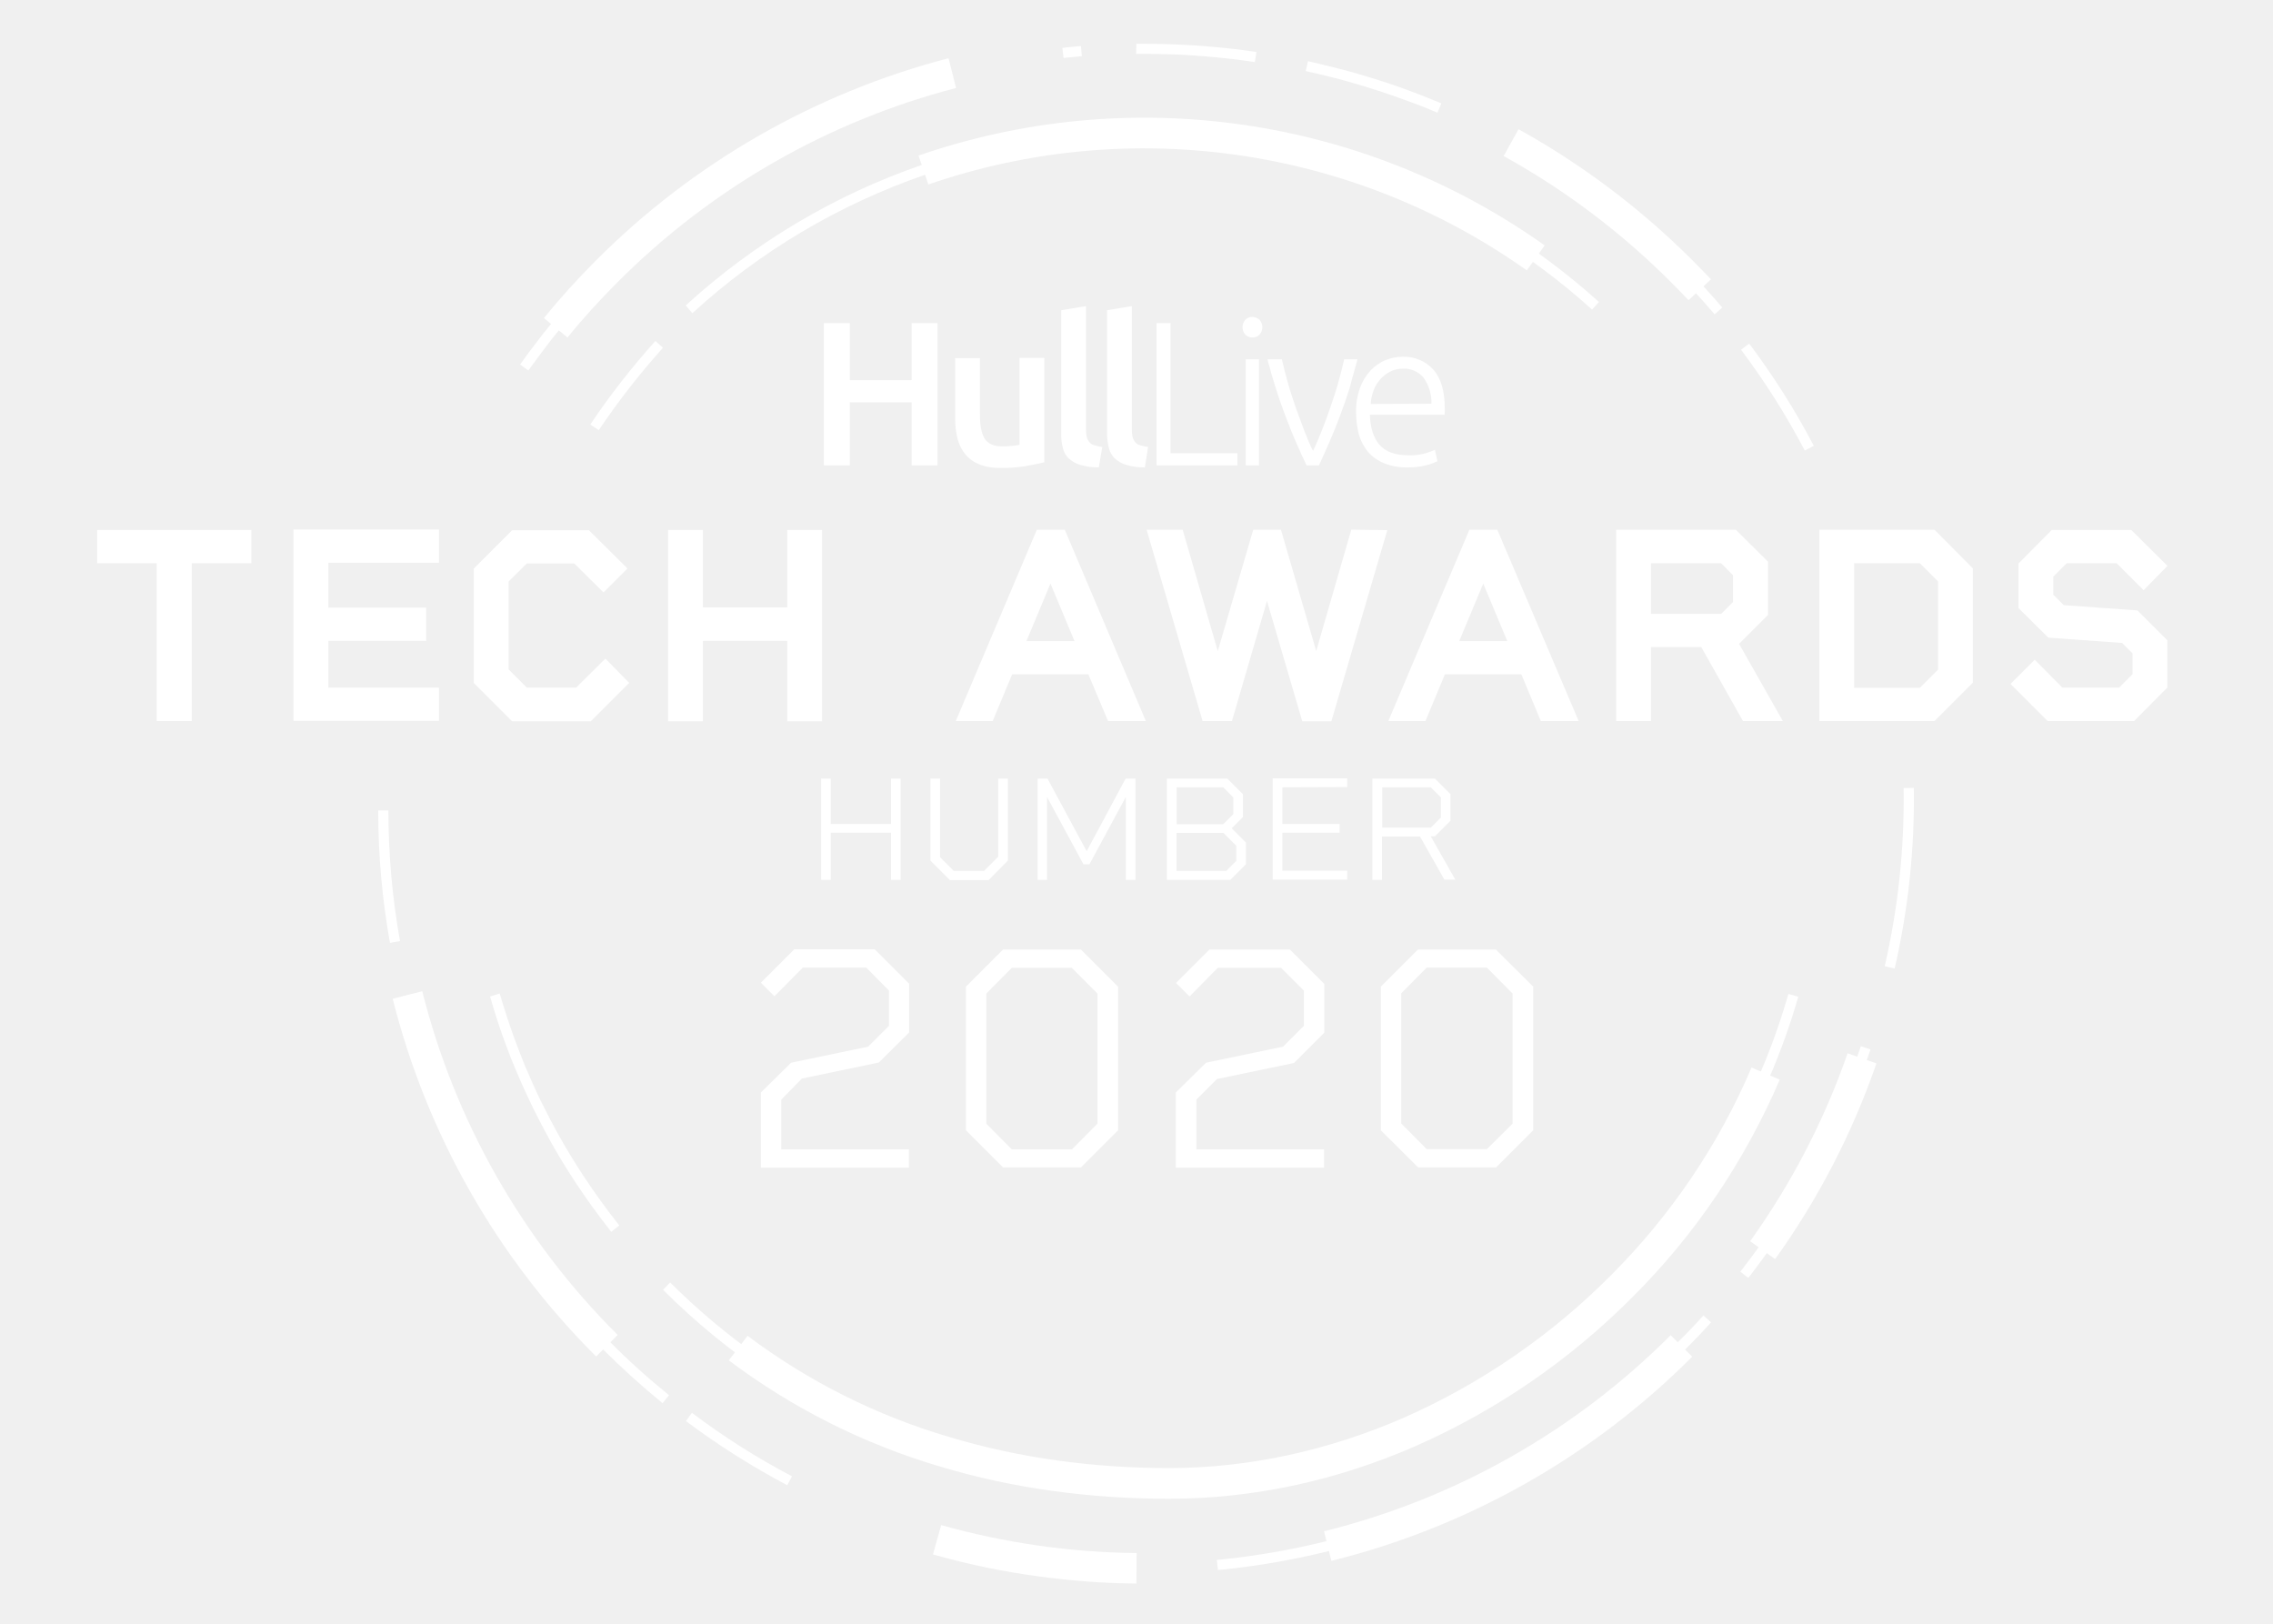
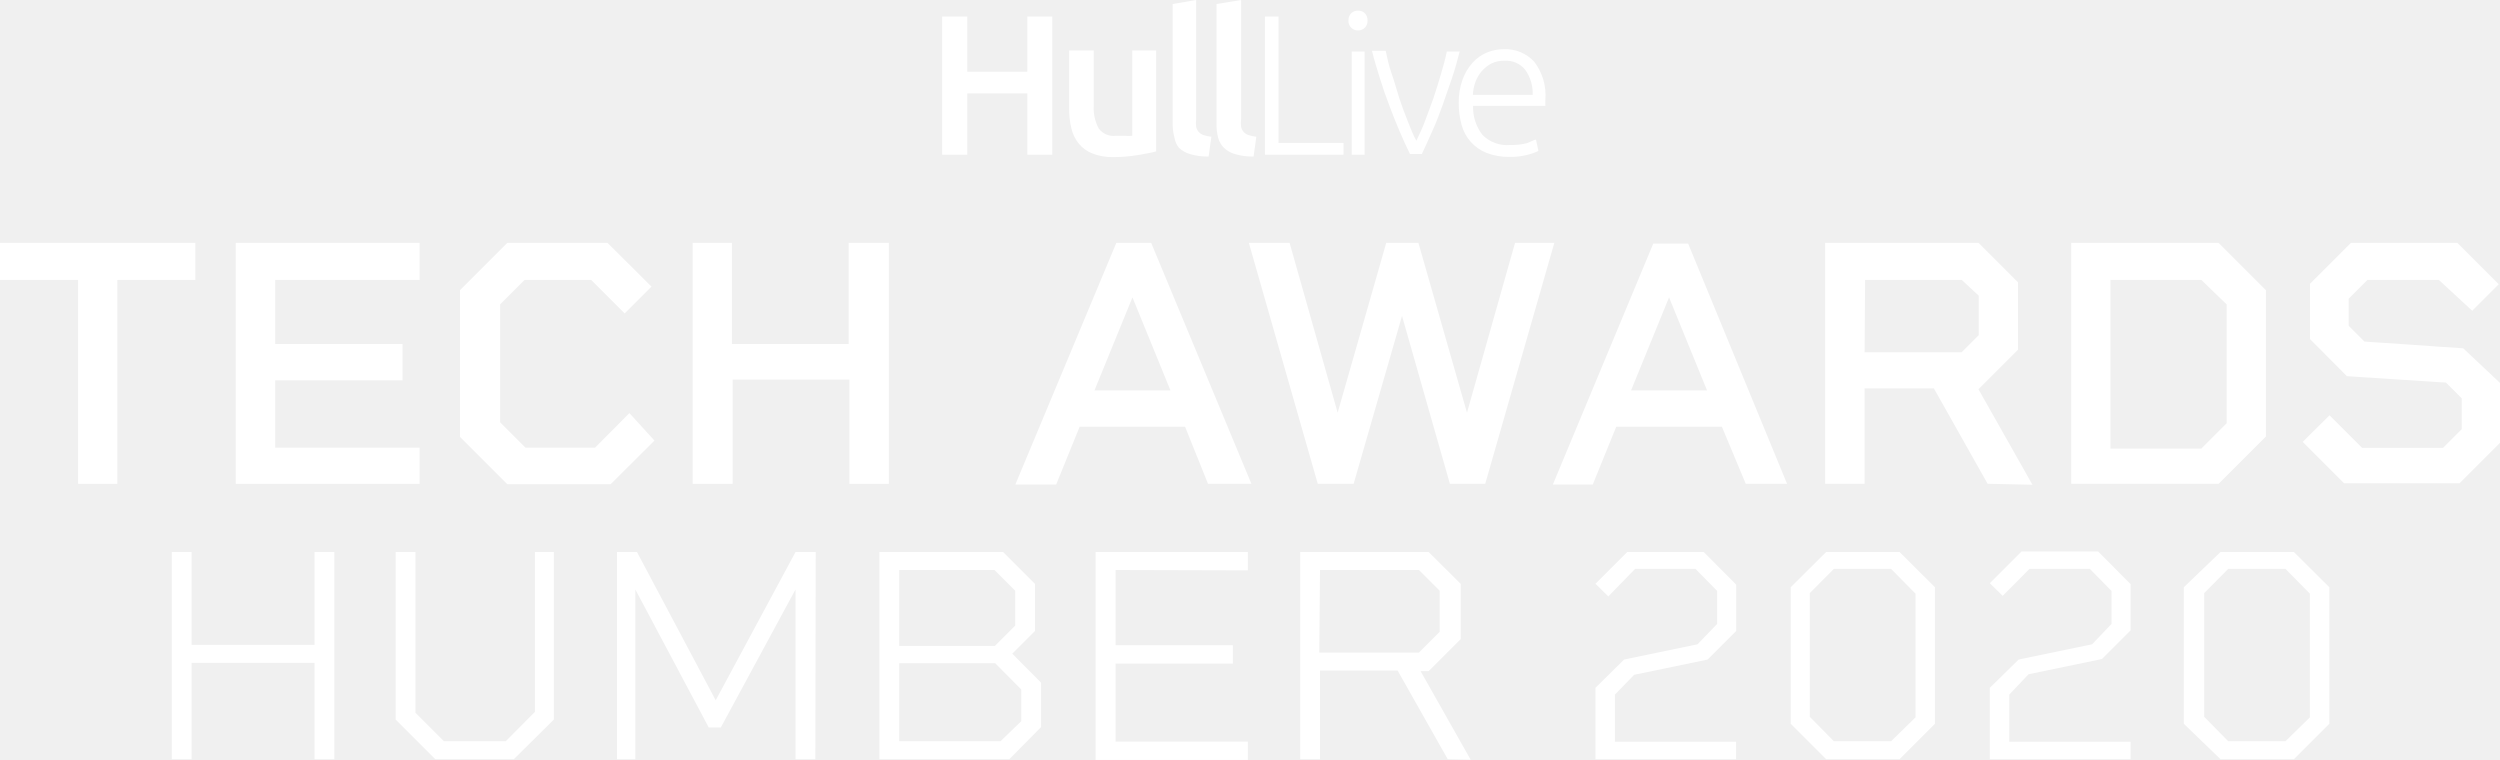
- <svg xmlns="http://www.w3.org/2000/svg" xmlns:xlink="http://www.w3.org/1999/xlink" version="1.1" id="Layer_1" x="0px" y="0px" viewBox="0 0 992.1 708.7" style="enable-background:new 0 0 992.1 708.7;" xml:space="preserve">
-   <style type="text/css">
- 	.st0{fill:#FFFFFF;}
- 	.st1{clip-path:url(#SVGID_2_);}
- 	.st2{fill:none;stroke:#FFFFFF;stroke-width:8;}
- 	.st3{fill:none;stroke:#FFFFFF;stroke-width:4.45;stroke-miterlimit:10;}
- </style>
-   <polygon class="st0" points="397.9,141 409.2,141 409.2,203.1 397.9,203.1 397.9,175.6 370.9,175.6 370.9,203.1 359.6,203.1   359.6,141 370.9,141 370.9,165.9 397.9,165.9 397.9,141 " />
-   <path class="st0" d="M456,201.7c-2.1,0.5-4.8,1.1-8.2,1.7c-3.6,0.6-7.3,0.9-11,0.8c-3.2,0.1-6.5-0.4-9.5-1.6c-2.4-1-4.5-2.5-6.1-4.5  c-1.6-2-2.7-4.3-3.3-6.8c-0.7-2.9-1-5.8-1-8.7v-26.3h10.8v24.5c0,5,0.7,8.6,2.2,10.8s4,3.2,7.6,3.2c1.3,0,2.7,0,4.2-0.2  c1.1-0.1,2.2-0.2,3.3-0.5v-37.9h10.8v45.4H456z" />
-   <path class="st0" d="M479.6,204c-2.7,0-5.4-0.3-8-1.1c-1.9-0.5-3.6-1.5-5.1-2.8c-1.3-1.3-2.2-2.8-2.6-4.6c-0.5-2-0.8-4.1-0.7-6.2  v-53.9l10.8-1.8v53.7c0,1.1,0.1,2.2,0.3,3.3c0.2,0.8,0.6,1.6,1.1,2.3c0.6,0.7,1.3,1.2,2.2,1.4c1.2,0.4,2.3,0.6,3.5,0.8L479.6,204  L479.6,204z" />
-   <path class="st0" d="M499.7,204c-2.7,0-5.4-0.3-8-1.1c-1.9-0.5-3.6-1.5-5.1-2.8c-1.3-1.3-2.2-2.8-2.6-4.6c-0.5-2-0.8-4.1-0.8-6.2  v-53.9l10.8-1.8v53.7c0,1.1,0.1,2.2,0.3,3.3c0.2,0.8,0.6,1.6,1.1,2.3c0.6,0.7,1.3,1.2,2.2,1.4c1.2,0.4,2.3,0.6,3.5,0.8L499.7,204z" />
-   <polygon class="st0" points="510.9,141 504.8,141 504.8,203.1 540.1,203.1 540.1,197.8 510.9,197.8 510.9,141 " />
-   <path class="st0" d="M549.5,156.8h-5.8v46.3h5.8V156.8z M546.6,138.3c-1.1,0-2.2,0.4-3,1.2c-1.7,1.9-1.7,4.7,0,6.6  c1.7,1.6,4.4,1.6,6.1,0c1.7-1.9,1.7-4.7,0-6.6C548.8,138.8,547.7,138.3,546.6,138.3" />
-   <path class="st0" d="M592.5,156.8h-5.8c-0.7,3.2-1.6,6.6-2.6,10.2c-1,3.6-2.2,7.2-3.4,10.7c-1.2,3.5-2.5,7-3.8,10.3  s-2.6,6.3-3.8,8.8c-1.3-2.5-2.5-5.5-3.8-8.8c-1.3-3.4-2.5-6.8-3.8-10.3c-1.2-3.5-2.4-7.1-3.4-10.7s-1.9-7-2.6-10.2h-6.3  c1.1,4.2,2.3,8.4,3.6,12.5c1.3,4.1,2.7,8.2,4.2,12.1s3,7.8,4.6,11.4c1.6,3.7,3.1,7.1,4.7,10.3h5.4c1.5-3.2,3-6.7,4.6-10.3  s3.1-7.4,4.6-11.4c1.5-4,2.9-8,4.2-12.1C590.1,165.2,591.4,161.1,592.5,156.8" />
-   <path class="st0" d="M598.3,176.3c0.1-2,0.5-4,1.2-5.8c0.6-1.8,1.6-3.4,2.9-4.9c1.2-1.4,2.7-2.5,4.3-3.4c1.7-0.9,3.7-1.3,5.6-1.3  c3.5-0.2,6.9,1.3,9.1,4c2.3,3.3,3.5,7.3,3.4,11.3L598.3,176.3z M612.2,155.7c-2.6,0-5.1,0.5-7.5,1.5c-2.5,1-4.7,2.6-6.5,4.5  c-2,2.2-3.6,4.8-4.6,7.6c-1.2,3.4-1.8,7-1.7,10.6c0,3.3,0.4,6.6,1.2,9.7c0.8,2.8,2.2,5.4,4,7.6c1.9,2.2,4.4,3.9,7.1,5  c3.3,1.3,6.8,1.9,10.4,1.8c2.7,0,5.5-0.3,8.1-1c1.6-0.4,3.2-1,4.7-1.7l-1.1-5c-1.3,0.6-2.7,1.1-4,1.5c-2.5,0.7-5,1-7.6,0.9  c-5.7,0-9.9-1.5-12.6-4.6c-2.6-3-4-7.4-4.2-13.1h32.6c0-0.4,0.1-0.9,0.1-1.3c0-0.5,0-1,0-1.4c0-7.7-1.7-13.4-5.1-17.1  C622.2,157.6,617.3,155.5,612.2,155.7" />
-   <path class="st0" d="M341,479.9v21.7h55.7v8h-64.6v-32.8l13.2-13l33.6-7l9.1-9.1v-15.4l-9.9-10h-27.7L338,434.8l-5.9-5.9l14.6-14.6  h35.1l15,15v21.3l-13.2,13.1l-33.6,7L341,479.9z" />
-   <path class="st0" d="M488,430.6v62.7l-16.2,16.2h-34l-16.2-16.2v-62.7l16.2-16.2h34L488,430.6z M479,490.4v-56.8l-11.2-11.2h-26.2  l-11.1,11.2v56.8l11.1,11.2h26.3L479,490.4z" />
-   <path class="st0" d="M522.2,479.9v21.7h55.7v8h-64.7v-32.8l13.2-13l33.6-7l9.1-9.1v-15.4l-9.9-9.9h-27.7l-12.3,12.5l-5.9-5.9  l14.6-14.6h35.1l15,15v21.3l-13.2,13.2l-33.6,7L522.2,479.9z" />
-   <path class="st0" d="M669.2,430.6v62.7L653,509.5h-34l-16.3-16.2v-62.7l16.2-16.2h34L669.2,430.6z M660.2,490.4v-56.8L649,422.3  h-26.3l-11.1,11.2v56.8l11.1,11.2H649L660.2,490.4z" />
-   <path class="st0" d="M393.1,339.8V384h-4.2v-20.6h-26.3V384h-4.2v-44.2h4.2v19.8h26.3v-19.8H393.1z" />
-   <path class="st0" d="M439.9,339.8v35.8l-8.4,8.5h-16.9l-8.5-8.5v-35.8h4.2v34.3l6,6h13.2l6.2-6.2v-34.1H439.9z" />
-   <path class="st0" d="M495.6,384h-4.2v-36.2l-15.9,29.4h-2.6L457,347.8V384h-4.1v-44.2h4.3l17.1,31.7l17-31.7h4.3L495.6,384z" />
-   <path class="st0" d="M543.8,367.7v9.5L537,384h-27.7v-44.2h26.4l6.8,6.8v10l-4.9,4.9L543.8,367.7z M513.5,359.7h20.4l4.4-4.4V348  l-4.4-4.4h-20.3V359.7z M539.6,375.7v-6.6l-5.6-5.6h-20.5v16.6h21.7L539.6,375.7z" />
-   <path class="st0" d="M559.7,343.6v16h25v3.8h-25v16.6h28.3v3.9h-32.5v-44.2h32.5v3.8L559.7,343.6z" />
-   <path class="st0" d="M630.5,384l-10.7-18.9h-16.6V384h-4.2v-44.2h27.3l6.8,6.8v11.6l-6.8,6.8h-1.8l10.7,18.9H630.5z M603.3,361.2  h21.2l4.4-4.4V348l-4.4-4.4h-21.2V361.2z" />
-   <g>
-     <defs>
-       <rect id="SVGID_1_" x="-304.7" y="-94.9" width="1599.9" height="900" />
-     </defs>
-     <clipPath id="SVGID_2_">
-       <use xlink:href="#SVGID_1_" style="overflow:visible;" />
-     </clipPath>
-     <g class="st1">
-       <path class="st2" d="M105.7,241.8h-26v68.9h-7.3v-68.9h-26v-6.5h59.3L105.7,241.8z" />
-       <path class="st2" d="M139.3,241.8v27.4H182v6.5h-42.7v28.4h48.3v6.5h-55.5v-75.5h55.5v6.5H139.3z" />
-       <path class="st2" d="M269,298l-12.8,12.8h-31l-14.4-14.4v-46.6l14.4-14.4h30.2l12.8,12.7l-4.8,4.8l-11.1-11h-24L218,252.1v41.7    l10.3,10.3h24.8l11.1-11L269,298z" />
-       <path class="st2" d="M354.8,235.3v75.5h-7.2v-35.1h-44.8v35.1h-7.2v-75.5h7.2v33.8h44.8v-33.8H354.8z" />
-       <path class="st2" d="M477.7,290.3h-38.6l-8.5,20.4h-7.4l32-75.5h6.9l32,75.5h-7.8L477.7,290.3z M475,283.8l-16.5-39.5l-16.5,39.5    H475z" />
-       <path class="st2" d="M600.2,235.3l-22.1,75.5h-6.7L553,248l-18.3,62.7h-6.8l-22.1-75.5h7.4l18.3,63.3l18.5-63.3h6.1l18.4,63.3    l18.3-63.3L600.2,235.3z" />
-       <path class="st2" d="M666.7,290.3H628l-8.5,20.4H612l32-75.5h6.9l32.1,75.5h-7.8L666.7,290.3z M663.9,283.8l-16.5-39.5l-16.5,39.5    L663.9,283.8z" />
-       <path class="st2" d="M763.1,310.7l-18.2-32.3h-28.3v32.3h-7.2v-75.5H756l11.7,11.6v19.9L756,278.4h-3l18.3,32.3H763.1z     M716.6,271.9h36.3l7.5-7.5v-15l-7.5-7.6h-36.3V271.9z" />
-       <path class="st2" d="M857.1,249.7v46.6l-14.4,14.4h-44.6v-75.5h44.6L857.1,249.7z M849.9,252.1l-10.3-10.3h-34.3v62.4h34.3    l10.3-10.3V252.1z" />
-       <path class="st2" d="M942,281.1v17.3l-12.2,12.3h-34.4l-12.2-12.2l4.9-4.9l10.4,10.5h28.1l8.2-8.2v-12.4l-6.8-6.8l-32.2-2.3    L885,263.7v-16.1l12.2-12.3h31.4l11.8,11.7l-4.8,4.9l-10.1-10.1h-25.1l-8.2,8.2v11.2l6.8,6.8l32.2,2.3L942,281.1z" />
+ <svg xmlns="http://www.w3.org/2000/svg" viewBox="0 0 136.23 41.37">
+   <defs>
+     <style>.cls-1,.cls-2{fill:#fff;}.cls-2{stroke:#fff;stroke-miterlimit:10;stroke-width:0.51px;}</style>
+   </defs>
+   <g id="Layer_2" data-name="Layer 2">
+     <g id="Layer_1-2" data-name="Layer 1">
+       <polygon class="cls-1" points="55.98 0.9 57.34 0.9 57.34 8.43 55.98 8.43 55.98 5.09 52.71 5.09 52.71 8.43 51.34 8.43 51.34 0.9 52.71 0.9 52.71 3.91 55.98 3.91 55.98 0.9" />
+       <path class="cls-1" d="M63,8.25c-.25.07-.58.13-1,.2a7.9,7.9,0,0,1-1.34.11,2.88,2.88,0,0,1-1.14-.2,1.8,1.8,0,0,1-.74-.54,2.07,2.07,0,0,1-.4-.83,4.41,4.41,0,0,1-.12-1.06V2.75H59.6v3A2.35,2.35,0,0,0,59.87,7a1,1,0,0,0,.93.4l.5,0a2.5,2.5,0,0,0,.4,0V2.75H63Z" />
+       <path class="cls-1" d="M65.86,8.53a3.3,3.3,0,0,1-1-.13,1.43,1.43,0,0,1-.61-.34A1.13,1.13,0,0,1,64,7.51a2.86,2.86,0,0,1-.1-.76V.22L65.18,0V6.5a1.62,1.62,0,0,0,0,.41.62.62,0,0,0,.13.27.64.64,0,0,0,.27.18,1.88,1.88,0,0,0,.43.09Z" />
+       <path class="cls-1" d="M68.31,8.53a3.3,3.3,0,0,1-1-.13,1.43,1.43,0,0,1-.61-.34,1.22,1.22,0,0,1-.32-.55,2.88,2.88,0,0,1-.09-.76V.22L67.63,0V6.5a1.62,1.62,0,0,0,0,.41.62.62,0,0,0,.13.27.64.64,0,0,0,.27.18,1.88,1.88,0,0,0,.43.09Z" />
+       <polygon class="cls-1" points="69.67 0.9 68.93 0.9 68.93 8.43 73.21 8.43 73.21 7.79 69.67 7.79 69.67 0.9" />
+       <path class="cls-1" d="M74,.58a.52.52,0,0,0-.37.14.54.54,0,0,0-.15.4.5.5,0,0,0,.15.39.53.53,0,0,0,.37.15.51.51,0,0,0,.52-.54.54.54,0,0,0-.15-.4A.49.49,0,0,0,74,.58m.36,2.23h-.7V8.43h.7Z" />
+       <path class="cls-1" d="M79.55,2.81h-.71c-.08.39-.19.8-.32,1.23s-.26.88-.41,1.31-.31.84-.46,1.25-.32.75-.47,1.07C77,7.35,76.87,7,76.71,6.6s-.32-.82-.46-1.25S76,4.48,75.83,4s-.23-.84-.32-1.23h-.75c.13.52.28,1,.44,1.52s.33,1,.51,1.47.36.94.55,1.38.38.86.57,1.25h.65c.19-.39.37-.81.57-1.25s.38-.9.55-1.38.35-1,.51-1.47.31-1,.44-1.52" />
+       <path class="cls-1" d="M81.94,2.68a2.42,2.42,0,0,0-.91.18,2.18,2.18,0,0,0-.78.55,2.78,2.78,0,0,0-.55.92,3.54,3.54,0,0,0-.21,1.28,4.38,4.38,0,0,0,.15,1.18A2.28,2.28,0,0,0,81,8.33a3.38,3.38,0,0,0,1.26.22,3.63,3.63,0,0,0,1-.12,2.71,2.71,0,0,0,.57-.21l-.13-.61c-.1,0-.27.11-.49.19a3.22,3.22,0,0,1-.91.1,1.88,1.88,0,0,1-1.52-.55,2.47,2.47,0,0,1-.51-1.58h3.94s0-.11,0-.17a.91.91,0,0,0,0-.17,3,3,0,0,0-.61-2.07,2.13,2.13,0,0,0-1.65-.68M80.26,5.17a2.42,2.42,0,0,1,.14-.71,2,2,0,0,1,.35-.59,1.89,1.89,0,0,1,.52-.41A1.51,1.51,0,0,1,82,3.31a1.33,1.33,0,0,1,1.11.49,2.21,2.21,0,0,1,.41,1.37Z" />
+       <path class="cls-2" d="M10.39,15H6.14V26.11H4.51V15H.25V13.49H10.39Z" />
+       <path class="cls-2" d="M14.74,15V19h6.94v1.47H14.74v4.18h7.87v1.46H13.1V13.49h9.51V15Z" />
+       <path class="cls-2" d="M35.31,24l-2.14,2.13H27.75l-2.43-2.43V15.92l2.43-2.43H33l2.14,2.13-1.1,1.1L32.32,15H28.48L27,16.48v6.64l1.53,1.53h4l1.76-1.77Z" />
+       <path class="cls-2" d="M48.18,13.49V26.11H46.54V20.43H39.67v5.68H38V13.49h1.63V19h6.87V13.49Z" />
+       <path class="cls-2" d="M64.75,23H58.66l-1.28,3.15H55.71L61,13.49h1.56l5.25,12.62H66Zm-.59-1.47-2.45-6-2.45,6Z" />
+       <path class="cls-2" d="M84.36,13.49,80.74,26.11H79.2l-2.8-9.82-2.83,9.82H72L68.39,13.49h1.69l2.81,9.93,2.84-9.93H77.1l2.84,9.93,2.81-9.93Z" />
+       <path class="cls-2" d="M94,23h-6.1l-1.28,3.15H85l5.26-12.62h1.56L97,26.11H95.3Zm-.6-1.47-2.45-6-2.45,6Z" />
+       <path class="cls-2" d="M108.46,26.11l-2.93-5.2h-4.18v5.2H99.71V13.49h8l2,2v3.46l-2,2h-.34l2.94,5.2Zm-7.11-6.66H107l1.08-1.08V16L107,15h-5.62Z" />
+       <path class="cls-2" d="M123.22,15.92v7.76l-2.43,2.43h-7.67V13.49h7.67Zm-1.63.56L120.06,15h-5.31v9.7h5.31l1.53-1.53Z" />
+       <path class="cls-2" d="M136,21v3l-2.08,2.08h-6.08l-2-2,1.1-1.09,1.67,1.67h4.62l1.17-1.17V21.6l-1-1L128,20.25l-1.87-1.88v-2.8l2.08-2.08h5.59l2,2-1.09,1.09L133,15H128.9l-1.17,1.17v1.69l1,1,5.39.37Z" />
+       <path class="cls-1" d="M18.22,30.08V41.37H17.14V36.12h-6.7v5.25H9.36V30.08h1.08v5.06h6.7V30.08Z" />
+       <path class="cls-1" d="M30.18,30.08v9.13L28,41.37H23.72l-2.16-2.16V30.08h1.08v8.76l1.55,1.55h3.37l1.59-1.6V30.08Z" />
+       <path class="cls-1" d="M44.43,41.37H43.35V32.12l-4.07,7.52h-.66l-4-7.52v9.25h-1V30.08h1.09L39,38.16l4.35-8.08h1.1Z" />
+       <path class="cls-1" d="M56.73,37.2v2.42L55,41.37H47.92V30.08h6.74l1.74,1.74v2.56l-1.24,1.24Zm-7.73-2h5.21l1.11-1.11V32.19l-1.13-1.13H49Zm6.65,4.1V37.57l-1.42-1.43H49v4.25h5.52Z" />
+       <path class="cls-1" d="M60.79,31.06v4.1h6.39v1H60.79v4.25H68v1h-8.3V30.08H68v1Z" />
+       <path class="cls-1" d="M78.89,41.37l-2.73-4.83H71.93v4.83H70.85V30.08h7l1.75,1.74v3l-1.75,1.75h-.44l2.73,4.83Zm-7-5.81h5.43l1.13-1.13V32.19l-1.13-1.13H71.93Z" />
+       <path class="cls-1" d="M88,37.85v2.57h6.6v.95H86.94V37.48l1.56-1.54,4-.83L93.57,34V32.2L92.39,31H89.1L87.64,32.5l-.7-.69,1.73-1.73h4.17l1.77,1.78v2.52l-1.56,1.56-4,.83Z" />
+       <path class="cls-1" d="M105.44,32v7.44l-1.93,1.93h-4l-1.93-1.93V32l1.93-1.92h4Zm-1.06,7.09V32.35L103.05,31H99.93l-1.31,1.32v6.74l1.31,1.33h3.12Z" />
+       <path class="cls-1" d="M109.49,37.85v2.57h6.61v.95h-7.67V37.48L110,35.94l4-.83L115.06,34V32.2L113.88,31h-3.29l-1.46,1.47-.7-.69,1.73-1.73h4.17l1.77,1.78v2.52l-1.56,1.56-4,.83Z" />
+       <path class="cls-1" d="M126.93,32v7.44L125,41.37h-4L119,39.44V32L121,30.08h4Zm-1.06,7.09V32.35L124.54,31h-3.12l-1.31,1.32v6.74l1.31,1.33h3.12Z" />
    </g>
  </g>
-   <path class="st0" d="M105.7,241.8h-26v68.9h-7.3v-68.9h-26v-6.5h59.3L105.7,241.8z" />
-   <path class="st0" d="M139.3,241.8v27.4H182v6.5h-42.7v28.4h48.3v6.5h-55.5v-75.5h55.5v6.5H139.3z" />
-   <path class="st0" d="M269,298l-12.8,12.8h-31l-14.4-14.4v-46.6l14.4-14.4h30.2l12.8,12.7l-4.8,4.8l-11.1-11h-24L218,252.1v41.7  l10.3,10.3h24.8l11.1-11L269,298z" />
-   <path class="st0" d="M354.8,235.3v75.5h-7.2v-35.1h-44.8v35.1h-7.2v-75.5h7.2v33.8h44.8v-33.8H354.8z" />
-   <path class="st0" d="M477.7,290.3h-38.6l-8.5,20.4h-7.4l32-75.5h6.9l32,75.5h-7.8L477.7,290.3z M475,283.8l-16.5-39.5l-16.5,39.5  H475z" />
-   <path class="st0" d="M600.2,235.3l-22.1,75.5h-6.7L553,248l-18.3,62.7h-6.8l-22.1-75.5h7.4l18.3,63.3l18.5-63.3h6.1l18.4,63.3  l18.3-63.3L600.2,235.3z" />
-   <path class="st0" d="M666.7,290.3H628l-8.5,20.4H612l32-75.5h6.9l32.1,75.5h-7.8L666.7,290.3z M663.9,283.8l-16.5-39.5l-16.5,39.5  L663.9,283.8z" />
-   <path class="st0" d="M763.1,310.7l-18.2-32.3h-28.3v32.3h-7.2v-75.5H756l11.7,11.6v19.9L756,278.4h-3l18.3,32.3H763.1z M716.6,271.9  h36.3l7.5-7.5v-15l-7.5-7.6h-36.3V271.9z" />
-   <path class="st0" d="M857.1,249.7v46.6l-14.4,14.4h-44.6v-75.5h44.6L857.1,249.7z M849.9,252.1l-10.3-10.3h-34.3v62.4h34.3  l10.3-10.3V252.1z" />
-   <path class="st0" d="M942,281.1v17.3l-12.2,12.3h-34.4l-12.2-12.2l4.9-4.9l10.4,10.5h28.1l8.2-8.2v-12.5l-6.8-6.8l-32.2-2.3  L885,263.7v-16.1l12.2-12.3h31.4l11.8,11.7l-4.8,4.9l-10.1-10.1h-25.1l-8.2,8.2v11.2l6.8,6.8l32.2,2.3L942,281.1z" />
-   <path class="st0" d="M175.7,434.9c14.7,58.3,45,111.6,87.6,154.1c8.2,8.2,16.9,16,25.9,23.4l2.8-3.5c-8.9-7.2-17.5-14.9-25.6-23.1  c-42-41.9-71.9-94.4-86.4-152L175.7,434.9L175.7,434.9z" />
-   <path class="st0" d="M531.6,685.2c77.1-7.4,149.2-41.4,203.9-96.2c3.9-3.9,7.7-7.8,11.3-11.9l-3.3-3c-3.6,4-7.3,7.9-11.2,11.7  c-53.9,54.1-125.1,87.7-201.2,95L531.6,685.2L531.6,685.2z" />
-   <path class="st0" d="M405.2,80.5c88-30.3,185.2-16.4,261.2,37.5l7.8-10.9c-79.4-56.4-181.2-71-273.3-39.2L405.2,80.5L405.2,80.5z" />
-   <path class="st0" d="M318.1,593.7c27.7,20.8,58.9,36.5,92.1,46.3c32.5,9.8,66.4,14.1,100,14.1c36.9,0,73.5-8,107.9-23.1  c35.3-15.6,67.3-37.6,94.5-65c27.3-27.2,49-59.4,64.2-94.8l-12.3-5.3c-14.4,33.8-35.3,64.6-61.3,90.6c-26,26.2-56.7,47.3-90.4,62.2  c-32.8,14.3-67.6,22-102.5,22c-32.5,0-65-4.2-96.1-13.6c-31.7-9.3-61.5-24.3-87.9-44.1L318.1,593.7L318.1,593.7z" />
-   <path class="st0" d="M171.4,435.9c14.9,59.1,45.6,113.1,88.8,156.1l9.4-9.4c-41.5-41.3-71-93.2-85.3-150L171.4,435.9L171.4,435.9z" />
-   <path class="st0" d="M407.2,678.4c15.2,4.3,30.6,7.5,46.3,9.6c14.1,1.9,28.3,3,42.5,3.1l0.1-13.3c-28.9-0.3-57.5-4.4-85.3-12.2  L407.2,678.4L407.2,678.4z" />
-   <path class="st0" d="M581.1,681.2c59.6-14.8,114.1-45.6,157.5-89.1l-9.4-9.4c-41.7,41.8-94,71.4-151.3,85.6L581.1,681.2L581.1,681.2  z" />
-   <path class="st0" d="M774.8,549.5c18.8-26.2,33.7-55,44.2-85.4l-12.6-4.4c-10.1,29.2-24.5,56.8-42.5,82L774.8,549.5L774.8,549.5z" />
-   <path class="st0" d="M247.7,147.3c6.8-8.4,14.1-16.4,21.9-24.2c40.8-40.9,91.8-70.2,147.7-84.7L414,25.4  C355.8,40.6,302.7,71,260.2,113.6c-8.1,8.1-15.7,16.5-22.8,25.2L247.7,147.3z" />
-   <path class="st0" d="M656.3,68.1c26.8,14.8,51.3,33.3,72.9,54.9c2.7,2.7,5.2,5.3,7.8,8l9.8-9.1c-2.7-2.8-5.4-5.6-8.1-8.3  c-22.5-22.5-48.1-41.8-75.9-57.2L656.3,68.1L656.3,68.1z" />
-   <path class="st0" d="M302.2,136.7c29.3-26.9,63.9-47.4,101.5-60.4c32.6-11.2,66.8-16,101-16c68.2,0,136.1,26.1,190.2,74.8l3-3.3  c-54.9-49.4-123.8-76-193.2-76c-34.6,0-69.3,4.8-102.4,16.2c-38.2,13.2-73.2,34.1-103,61.3L302.2,136.7L302.2,136.7z" />
-   <path class="st0" d="M213.9,434.9c2.1,7.3,4.4,14.5,7.1,21.6c1.3,3.6,2.7,7.1,4.2,10.6c2.2,5.3,4.6,10.5,7.1,15.7  c2.6,5.3,5.4,10.6,8.3,15.9c3.2,5.7,6.7,11.4,10.3,16.9c4.9,7.5,10.3,14.9,15.9,22l3.5-2.8c-5.6-7-10.8-14.3-15.7-21.7  c-3.6-5.5-7-11-10.2-16.7c-2.9-5.1-5.6-10.4-8.2-15.6c-2.5-5.1-4.8-10.3-7-15.5c-1.4-3.5-2.8-7-4.1-10.5c-2.6-7-4.9-14.1-7-21.2  L213.9,434.9L213.9,434.9z" />
-   <path class="st0" d="M289.4,562.9c116,116,304.1,115.9,420.1-0.1c35.5-35.5,61.5-79.5,75.4-127.8l-4.3-1.2  C735.9,589,573.8,678.7,418.5,634c-47.6-13.7-90.9-39.3-126-74.3L289.4,562.9L289.4,562.9z" />
-   <path class="st0" d="M299.4,620.2c14,10.5,28.8,19.8,44.2,28l2.1-3.9c-15.3-8-29.9-17.3-43.7-27.7L299.4,620.2L299.4,620.2z" />
-   <path class="st0" d="M763.1,557.7c23.3-29.9,41.4-63.7,53.3-99.7l-4.2-1.4c-11.8,35.6-29.5,68.9-52.6,98.4L763.1,557.7L763.1,557.7z  " />
-   <path class="st0" d="M464.2,25.3c2.7-0.3,5.3-0.5,8-0.8l-0.4-4.4c-2.7,0.2-5.4,0.5-8.1,0.8L464.2,25.3L464.2,25.3z" />
-   <path class="st0" d="M495.9,23.5c1.2,0,2.4,0,3.6,0c3.6,0,7.2,0.1,10.9,0.2c4.8,0.1,9.7,0.4,14.5,0.8c3.5,0.3,7.1,0.6,10.6,1  c4.1,0.4,8.1,1,12.2,1.6l0.7-4.4c-4.1-0.6-8.2-1.2-12.4-1.6c-3.6-0.4-7.2-0.7-10.7-1c-4.9-0.4-9.8-0.6-14.7-0.8  c-3.7-0.1-7.3-0.2-11-0.2c-1.2,0-2.4,0-3.6,0L495.9,23.5L495.9,23.5z" />
-   <path class="st0" d="M569.9,31c4.4,1,8.7,2,13,3.1c4.3,1.1,8.6,2.4,13,3.7c4.3,1.3,8.5,2.7,12.8,4.2c3,1.1,6.1,2.2,9.1,3.3  c3.2,1.2,6.4,2.5,9.6,3.9l1.7-4.1c-3.2-1.3-6.5-2.6-9.7-3.9c-3.1-1.2-6.1-2.3-9.2-3.4c-4.3-1.5-8.6-2.9-12.9-4.2  c-4.3-1.3-8.7-2.6-13.2-3.7c-4.4-1.1-8.8-2.2-13.2-3.2l-1,4.4L569.9,31z" />
-   <path class="st0" d="M751.7,134.2c-5.7-6.7-11.8-13.3-18.1-19.6l-3.1,3.2c6.3,6.3,12.2,12.7,17.9,19.4L751.7,134.2z" />
-   <path class="st0" d="M230.6,161.7c2.6-3.6,5.3-7.2,8-10.8s5.6-7.1,8.5-10.5c2.9-3.4,5.8-6.8,8.9-10.1c2.2-2.4,4.4-4.7,6.6-7  c2.4-2.5,4.9-4.9,7.3-7.3l-3.1-3.2c-2.5,2.4-5,4.9-7.4,7.4c-2.3,2.3-4.5,4.7-6.7,7.1c-3.1,3.3-6.1,6.7-9,10.2  c-2.9,3.5-5.8,7-8.6,10.7c-2.8,3.6-5.5,7.2-8.1,10.9L230.6,161.7L230.6,161.7z" />
-   <path class="st3" d="M824.8,422.2c5.9-25.7,8.7-52,8.3-78.3" />
-   <path class="st3" d="M172.4,411.1c-3.4-18.9-5.1-38.2-5.1-57.4" />
-   <path class="st3" d="M789.7,195.6c-8.1-15.5-17.5-30.3-28-44.3" />
-   <path class="st3" d="M287.7,150.3c-10.2,11.4-19.7,23.5-28.2,36.2" />
</svg>
